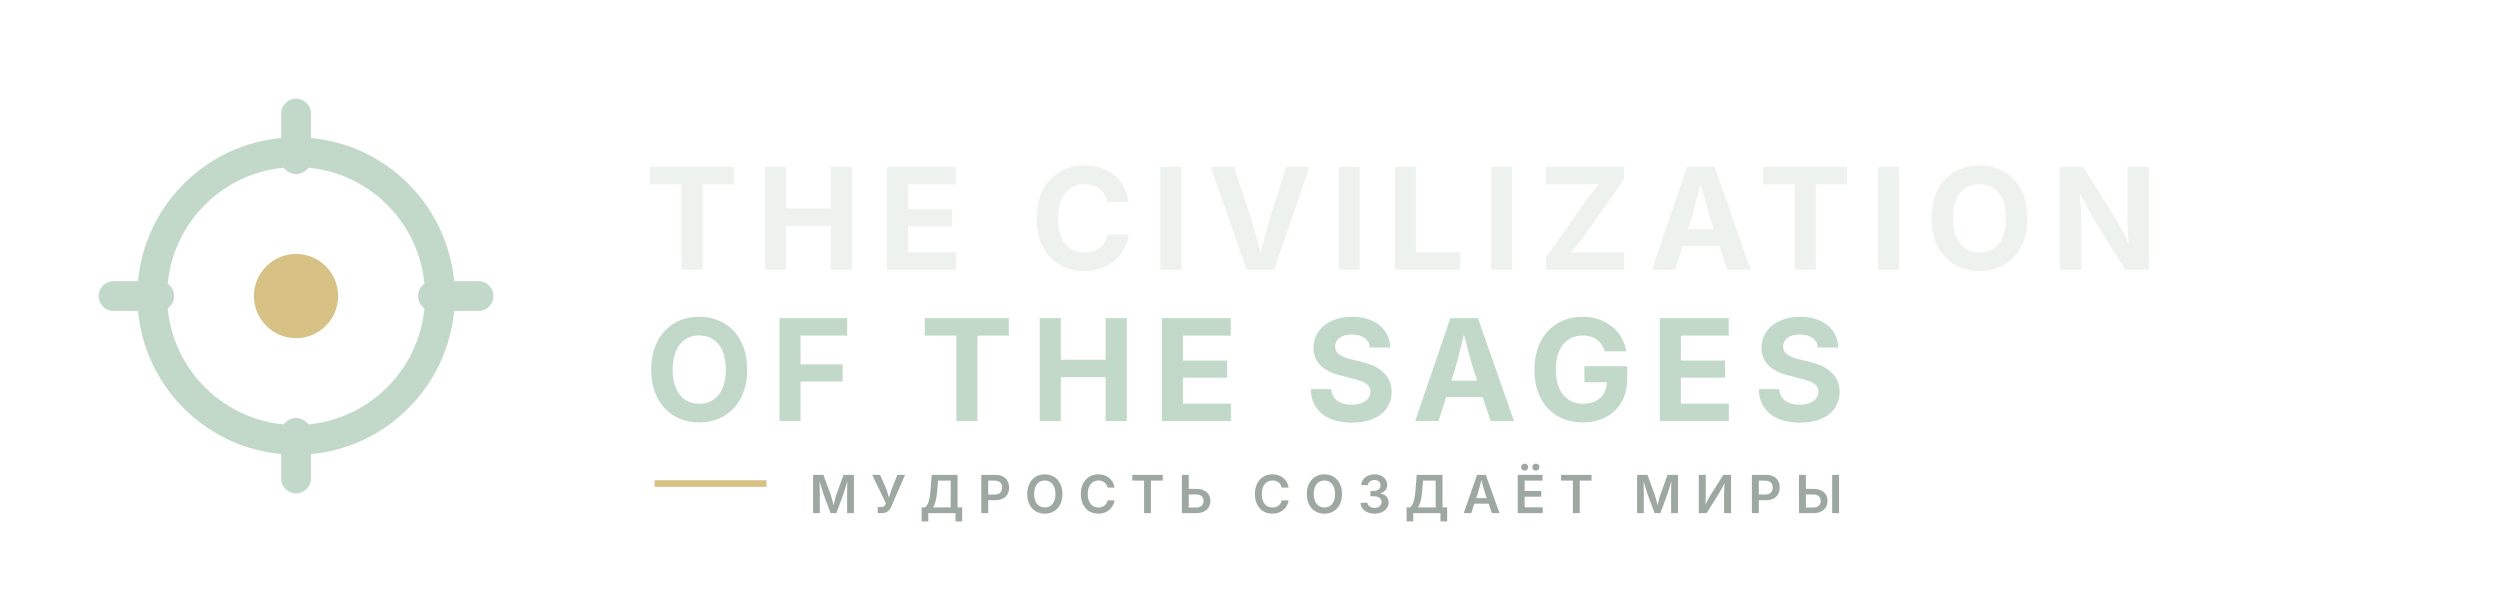
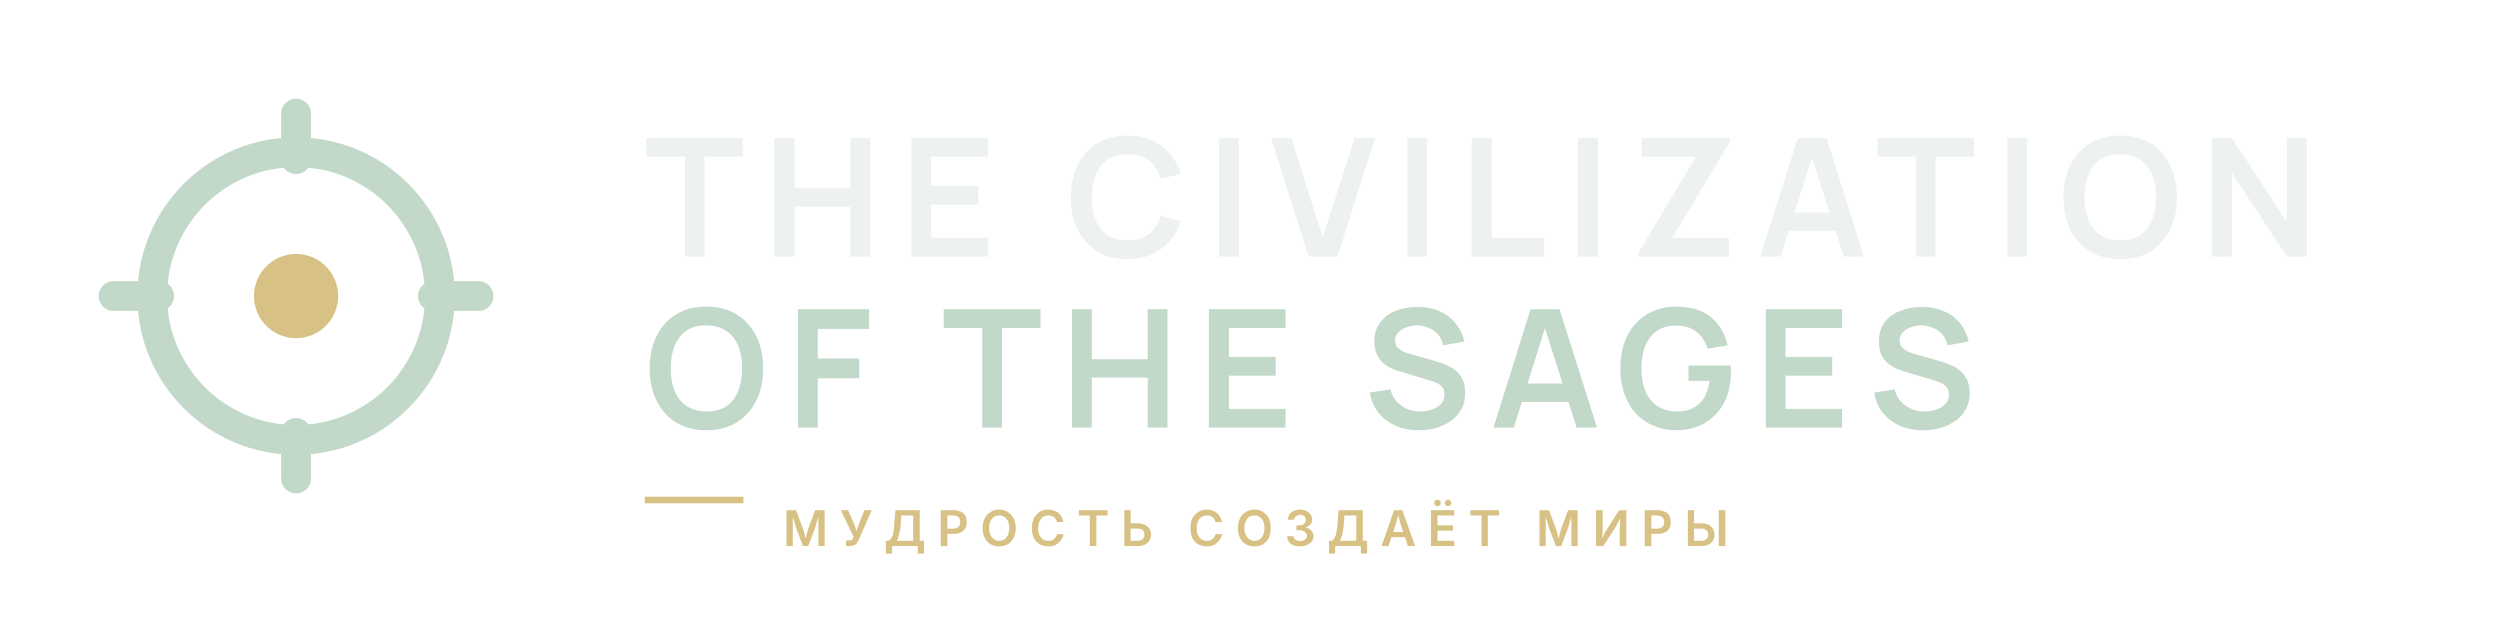
- <svg xmlns="http://www.w3.org/2000/svg" viewBox="0 0 760 180" role="img" aria-labelledby="title desc">
-   <g transform="translate(26 26) scale(5.3333)">
-     <g fill="none" stroke="#c2d9c9" stroke-width="1.7" stroke-linecap="round">
-       <circle cx="12" cy="12" r="8.2" />
-       <path d="M12 1.6v2.6M12 19.8v2.6M1.6 12h2.6M19.8 12h2.6" />
-     </g>
-     <circle cx="12" cy="12" r="2.4" fill="#d8c184" />
+ <svg xmlns="http://www.w3.org/2000/svg" viewBox="0 0 760 190" role="img" aria-labelledby="title desc">
+   <g transform="translate(26 26) scale(5.3333)" fill="none" stroke="#c2d9c9" stroke-linecap="round" stroke-linejoin="round">
+     <circle cx="12" cy="12" r="8.2" stroke-width="1.7" />
+     <path d="M12 1.6v2.6M12 19.8v2.6M1.6 12h2.6M19.8 12h2.6" stroke-width="1.7" />
+     <circle cx="12" cy="12" r="2.4" fill="#d8c184" stroke="none" />
  </g>
-   <g font-family="Manrope, Inter, 'Segoe UI', Arial, sans-serif">
-     <text x="196" y="82" font-size="43" font-weight="700" letter-spacing="5" fill="#eef2ef">THE CIVILIZATION</text>
-     <text x="196" y="128" font-size="43" font-weight="700" letter-spacing="5" fill="#c2d9c9">OF THE SAGES</text>
-   </g>
-   <rect x="199" y="146" width="34" height="2" fill="#d8c184" />
-   <text x="246" y="156" font-family="Inter, 'Segoe UI', Arial, sans-serif" font-size="16" font-weight="600" letter-spacing="4" fill="#9ca8a0">МУДРОСТЬ СОЗДАЁТ МИРЫ</text>
+   <path d="M208.2 78V47.6H196.5V42H225.8V47.6H214.2V78Z M235.4 78V42H241.5V57.1H258.5V42H264.5V78H258.5V62.8H241.5V78Z M277.1 78V42H300.4V47.6H283.1V56.5H297.4V62.2H283.1V72.3H300.4V78Z M342.8 78.8Q337.4 78.8 333.5 76.4Q329.7 74 327.6 69.8Q325.5 65.6 325.5 60Q325.5 54.4 327.6 50.2Q329.7 46 333.5 43.6Q337.4 41.2 342.8 41.2Q349 41.2 353.1 44.4Q357.3 47.5 359 52.8L352.9 54.4Q351.8 50.9 349.3 48.9Q346.8 46.9 342.8 46.9Q339.1 46.9 336.7 48.5Q334.3 50.2 333.1 53.1Q331.9 56 331.9 60Q331.9 64 333.1 66.9Q334.3 69.8 336.7 71.5Q339.1 73.1 342.8 73.1Q346.8 73.1 349.3 71.1Q351.8 69.1 352.9 65.6L359 67.2Q357.3 72.5 353.1 75.6Q349 78.8 342.8 78.8Z M370.6 78V42H376.6V78Z M397.8 78 386.4 42H392.6L402.1 72.2L411.8 42H418L406.6 78Z M427.8 78V42H433.8V78Z M447.4 78V42H453.5V72.3H469.4V78Z M479.7 78V42H485.8V78Z M497.9 78V77.2L515.6 47.6H499.1V42H526V42.9L508.4 72.3H525.6V78Z M535.1 78 546.5 42H555.3L566.6 78H560.5L550.1 45.7H551.5L541.3 78ZM541.5 70.2V64.6H560.4V70.2Z M582.4 78V47.6H570.8V42H600.1V47.6H588.4V78Z M610.2 78V42H616.2V78Z M644.5 78.8Q639.1 78.8 635.3 76.4Q631.4 74 629.4 69.8Q627.3 65.6 627.3 60Q627.3 54.4 629.4 50.2Q631.4 46 635.3 43.6Q639.1 41.2 644.5 41.2Q649.9 41.2 653.8 43.6Q657.7 46 659.7 50.2Q661.8 54.4 661.8 60Q661.8 65.6 659.7 69.8Q657.7 74 653.8 76.4Q649.9 78.8 644.5 78.8ZM644.5 73.1Q648.2 73.1 650.6 71.5Q653 69.8 654.2 66.9Q655.4 64 655.4 60Q655.4 56 654.2 53.1Q653 50.2 650.6 48.6Q648.2 47 644.5 46.9Q640.9 46.9 638.5 48.5Q636.1 50.1 634.9 53.1Q633.7 56 633.7 60Q633.7 64 634.9 66.9Q636.1 69.8 638.5 71.4Q640.9 73 644.5 73.1Z M672.4 78V42H678.5L695.2 67.4V42H701.3V78H695.2L678.5 52.6V78Z" fill="#eef2ef" />
+   <path d="M214.7 130.8Q209.3 130.8 205.5 128.4Q201.6 126 199.6 121.8Q197.5 117.6 197.5 112Q197.5 106.4 199.6 102.2Q201.6 98 205.5 95.6Q209.3 93.2 214.7 93.2Q220.1 93.2 224 95.6Q227.8 98 229.9 102.2Q232 106.4 232 112Q232 117.6 229.9 121.8Q227.8 126 224 128.4Q220.1 130.8 214.7 130.8ZM214.7 125.1Q218.3 125.1 220.8 123.5Q223.2 121.8 224.4 118.9Q225.6 116 225.6 112Q225.6 108 224.4 105.1Q223.2 102.2 220.8 100.6Q218.3 99 214.7 98.9Q211.1 98.9 208.7 100.5Q206.3 102.2 205.1 105.1Q203.9 108 203.9 112Q203.9 116 205.1 118.9Q206.3 121.8 208.7 123.4Q211.1 125 214.7 125.1Z M242.6 130V94H264.2V100H248.6V109H261.2V115H248.6V130Z M298.6 130V99.7H286.9V94H316.3V99.7H304.6V130Z M325.9 130V94H331.9V109.2H348.9V94H354.9V130H348.9V114.8H331.9V130Z M367.5 130V94H390.8V99.7H373.6V108.5H387.8V114.2H373.6V124.3H390.8V130Z M431.3 130.8Q427.4 130.8 424.2 129.4Q421.1 128 419 125.4Q417 122.9 416.4 119.3L422.7 118.4Q423.5 121.6 426 123.3Q428.4 125.1 431.7 125.1Q433.6 125.1 435.3 124.5Q437 123.9 438.1 122.8Q439.1 121.6 439.1 119.9Q439.1 119.2 438.9 118.5Q438.6 117.9 438.2 117.4Q437.7 116.9 436.9 116.5Q436.1 116.1 435.1 115.8L425.9 113Q424.6 112.7 423.3 112.1Q421.9 111.5 420.6 110.5Q419.4 109.4 418.6 107.8Q417.8 106.2 417.8 103.8Q417.8 100.3 419.6 98Q421.4 95.6 424.3 94.5Q427.3 93.3 431 93.3Q434.7 93.3 437.6 94.6Q440.5 95.8 442.4 98.2Q444.4 100.5 445.2 103.8L438.7 105Q438.3 103 437.2 101.7Q436 100.4 434.4 99.7Q432.8 99 430.9 98.9Q429.1 98.9 427.6 99.5Q426 100 425.1 101.1Q424.1 102.1 424.1 103.5Q424.1 104.8 424.9 105.7Q425.8 106.5 426.9 107Q428.1 107.5 429.4 107.8L435.8 109.6Q437.1 110 438.8 110.6Q440.4 111.2 442 112.2Q443.5 113.3 444.5 115.1Q445.4 116.8 445.4 119.5Q445.4 122.3 444.3 124.4Q443.1 126.5 441.1 127.9Q439.2 129.3 436.6 130.1Q434.1 130.8 431.3 130.8Z M454 130 465.3 94H474.1L485.5 130H479.3L469 97.7H470.3L460.2 130ZM460.3 122.2V116.6H479.2V122.2Z M509.4 130.8Q505.9 130.8 502.9 129.5Q499.8 128.3 497.5 125.9Q495.2 123.5 493.9 120Q492.6 116.5 492.6 112Q492.6 106.1 494.8 101.9Q497 97.7 500.8 95.5Q504.6 93.2 509.4 93.2Q516.1 93.2 520 96.3Q523.9 99.4 525.2 105L519.1 106Q518.1 102.8 515.8 100.9Q513.4 99 509.8 99Q506.2 98.9 503.8 100.5Q501.4 102.2 500.2 105.1Q499 108 499 112Q499 116 500.2 118.9Q501.4 121.8 503.8 123.4Q506.2 125 509.8 125.1Q512.5 125.1 514.6 124.1Q516.6 123.1 518 121Q519.2 119 519.7 115.8H513.3V111.1H526.1Q526.1 111.5 526.2 112.3Q526.2 113.1 526.2 113.2Q526.2 118.3 524.2 122.3Q522.2 126.2 518.4 128.5Q514.7 130.8 509.4 130.8Z M536.8 130V94H560V99.7H542.8V108.5H557V114.2H542.8V124.3H560V130Z M584.7 130.8Q580.7 130.8 577.5 129.4Q574.4 128 572.3 125.4Q570.3 122.9 569.8 119.3L576 118.4Q576.8 121.6 579.3 123.3Q581.8 125.1 585 125.1Q587 125.1 588.7 124.5Q590.4 123.9 591.4 122.8Q592.5 121.6 592.5 119.9Q592.5 119.2 592.2 118.5Q592 117.9 591.5 117.4Q591 116.9 590.2 116.5Q589.5 116.1 588.5 115.8L579.2 113Q578 112.7 576.6 112.1Q575.2 111.5 574 110.5Q572.7 109.4 571.9 107.8Q571.2 106.2 571.2 103.8Q571.2 100.3 572.9 98Q574.7 95.6 577.7 94.5Q580.7 93.3 584.3 93.3Q588 93.3 590.9 94.6Q593.8 95.8 595.8 98.2Q597.7 100.5 598.5 103.8L592 105Q591.6 103 590.5 101.7Q589.4 100.4 587.7 99.7Q586.1 99 584.2 98.9Q582.4 98.9 580.9 99.5Q579.4 100 578.4 101.1Q577.5 102.1 577.5 103.5Q577.5 104.8 578.3 105.7Q579.1 106.5 580.3 107Q581.5 107.5 582.7 107.8L589.1 109.6Q590.5 110 592.1 110.6Q593.8 111.2 595.3 112.2Q596.8 113.3 597.8 115.1Q598.8 116.8 598.8 119.5Q598.8 122.3 597.6 124.4Q596.5 126.5 594.5 127.9Q592.5 129.3 590 130.1Q587.4 130.8 584.7 130.8Z" fill="#c2d9c9" />
+   <rect x="196" y="151" width="30" height="2" fill="#d8c184" />
+   <path d="M239.1 166V155.1H242L244.1 160.7Q244.2 161 244.4 161.5Q244.5 162 244.6 162.6Q244.8 163.2 244.9 163.7Q245 164.3 245.1 164.7H244.7Q244.8 164.3 244.9 163.7Q245.1 163.2 245.2 162.6Q245.4 162 245.5 161.5Q245.6 161 245.7 160.7L247.8 155.1H250.7V166H248.8V160.5Q248.8 160.1 248.8 159.6Q248.8 159.1 248.8 158.6Q248.8 158 248.8 157.4Q248.9 156.8 248.9 156.3H249Q248.9 156.9 248.7 157.5Q248.5 158.1 248.3 158.7Q248.2 159.2 248 159.7Q247.9 160.2 247.8 160.5L245.7 166H244.1L242 160.5Q241.9 160.2 241.8 159.7Q241.6 159.3 241.5 158.7Q241.3 158.1 241.1 157.5Q240.9 156.9 240.8 156.3H240.9Q240.9 156.8 241 157.4Q241 158 241 158.5Q241 159.1 241 159.6Q241 160.1 241 160.5V166Z M257.2 166V164.3H258Q258.6 164.3 258.9 164.1Q259.2 164 259.3 163.6L259.5 163.2L255.6 155.1H257.8L259.1 158Q259.5 158.9 259.8 159.7Q260.1 160.5 260.3 161.2Q260.4 161.9 260.6 162.6H260.1Q260.3 161.6 260.7 160.5Q261.1 159.4 261.6 158L262.8 155.1H265L261.1 164Q260.8 164.6 260.5 165.1Q260.1 165.5 259.6 165.8Q259 166 258.2 166Z M269.3 168.3V164.4H270.3Q270.6 164.1 270.8 163.8Q271.1 163.5 271.3 162.9Q271.5 162.4 271.6 161.6Q271.8 160.8 271.8 159.7L272.2 155.1H279.6V164.4H280.9V168.3H279V166H271.2V168.3ZM272.6 164.4H277.6V156.7H274L273.8 159.7Q273.7 160.8 273.5 161.7Q273.3 162.6 273.1 163.3Q272.9 163.9 272.6 164.4Z M286 166V155.1H290.1Q291.3 155.1 292.2 155.6Q293 156 293.5 156.8Q293.9 157.7 293.9 158.7Q293.9 159.7 293.5 160.6Q293 161.4 292.2 161.8Q291.3 162.3 290.1 162.3H287.3V160.7H289.8Q290.5 160.7 291 160.4Q291.5 160.2 291.7 159.7Q291.9 159.3 291.9 158.7Q291.9 158.1 291.7 157.7Q291.5 157.2 291 157Q290.5 156.7 289.8 156.7H288V166Z M303.7 166.1Q302.3 166.1 301.2 165.5Q300 164.8 299.4 163.6Q298.7 162.3 298.7 160.6Q298.7 158.8 299.4 157.5Q300 156.3 301.2 155.6Q302.3 154.9 303.7 154.9Q305.2 154.9 306.3 155.6Q307.4 156.3 308.1 157.5Q308.8 158.8 308.8 160.6Q308.8 162.3 308.1 163.6Q307.4 164.8 306.3 165.5Q305.2 166.1 303.7 166.1ZM303.7 164.4Q304.6 164.4 305.3 164Q306 163.5 306.4 162.6Q306.8 161.8 306.8 160.6Q306.8 159.3 306.4 158.4Q306 157.6 305.3 157.1Q304.6 156.7 303.7 156.7Q302.9 156.7 302.2 157.1Q301.5 157.6 301.1 158.4Q300.7 159.3 300.7 160.6Q300.7 161.8 301.1 162.6Q301.5 163.5 302.2 163.9Q302.9 164.4 303.7 164.4Z M318.7 166.1Q317.2 166.1 316.1 165.5Q315 164.8 314.3 163.6Q313.7 162.3 313.7 160.6Q313.7 158.8 314.3 157.5Q315 156.3 316.1 155.6Q317.2 154.9 318.7 154.9Q319.5 154.9 320.3 155.2Q321.1 155.4 321.7 155.9Q322.3 156.4 322.7 157.1Q323.1 157.8 323.3 158.7H321.3Q321.2 158.2 321 157.9Q320.7 157.5 320.4 157.2Q320 157 319.6 156.8Q319.2 156.7 318.7 156.7Q317.8 156.7 317.1 157.1Q316.4 157.6 316 158.5Q315.6 159.3 315.6 160.6Q315.6 161.8 316 162.7Q316.4 163.5 317.1 164Q317.8 164.4 318.7 164.4Q319.2 164.4 319.6 164.3Q320 164.1 320.4 163.9Q320.7 163.6 321 163.2Q321.2 162.9 321.3 162.4H323.3Q323.2 163.2 322.8 163.8Q322.4 164.5 321.8 165Q321.2 165.6 320.4 165.9Q319.6 166.1 318.7 166.1Z M328 156.7V155.1H336.7V156.7H333.3V166H331.3V156.7Z M343.1 159.1H345.9Q347.1 159.1 348 159.5Q348.9 159.9 349.4 160.7Q349.9 161.4 349.9 162.5Q349.9 163.6 349.4 164.4Q348.9 165.1 348 165.6Q347.1 166 345.9 166H341.8V155.1H343.7V164.4H345.9Q346.8 164.4 347.4 163.9Q347.9 163.4 347.9 162.5Q347.9 161.9 347.7 161.5Q347.4 161.1 347 160.9Q346.5 160.7 345.9 160.7H343.1Z M366.9 166.1Q365.4 166.1 364.3 165.5Q363.2 164.8 362.5 163.6Q361.9 162.3 361.9 160.6Q361.9 158.8 362.5 157.5Q363.2 156.3 364.3 155.6Q365.4 154.9 366.9 154.9Q367.8 154.9 368.5 155.2Q369.3 155.4 369.9 155.9Q370.5 156.4 370.9 157.1Q371.3 157.8 371.5 158.7H369.5Q369.4 158.2 369.2 157.9Q368.9 157.5 368.6 157.2Q368.2 157 367.8 156.8Q367.4 156.7 366.9 156.7Q366 156.7 365.3 157.1Q364.6 157.6 364.2 158.5Q363.8 159.3 363.8 160.6Q363.8 161.8 364.2 162.7Q364.6 163.5 365.3 164Q366 164.4 366.9 164.4Q367.4 164.4 367.8 164.3Q368.2 164.1 368.6 163.9Q368.9 163.6 369.2 163.2Q369.4 162.9 369.5 162.4H371.5Q371.4 163.2 371 163.8Q370.6 164.5 370 165Q369.4 165.6 368.6 165.9Q367.8 166.1 366.9 166.1Z M381.3 166.1Q379.9 166.1 378.8 165.5Q377.6 164.8 377 163.6Q376.3 162.3 376.3 160.6Q376.3 158.8 377 157.5Q377.6 156.3 378.8 155.6Q379.9 154.9 381.3 154.9Q382.8 154.9 383.9 155.6Q385 156.3 385.7 157.5Q386.3 158.8 386.3 160.6Q386.3 162.3 385.7 163.6Q385 164.8 383.9 165.5Q382.8 166.1 381.3 166.1ZM381.3 164.4Q382.2 164.4 382.9 164Q383.6 163.5 384 162.6Q384.4 161.8 384.4 160.6Q384.4 159.3 384 158.4Q383.6 157.6 382.9 157.1Q382.2 156.7 381.3 156.7Q380.4 156.7 379.8 157.1Q379.1 157.6 378.7 158.4Q378.3 159.3 378.3 160.6Q378.3 161.8 378.7 162.6Q379.1 163.5 379.8 163.9Q380.4 164.4 381.3 164.4Z M395.3 166.1Q394.1 166.1 393.2 165.8Q392.3 165.4 391.8 164.7Q391.3 164 391.3 163H393.2Q393.3 163.5 393.5 163.8Q393.8 164.1 394.3 164.3Q394.7 164.5 395.3 164.5Q395.8 164.5 396.3 164.3Q396.7 164.1 397 163.7Q397.3 163.4 397.3 162.9Q397.3 162.4 397 162Q396.7 161.6 396.2 161.4Q395.8 161.2 395.1 161.2H394.1V159.7H395.1Q395.6 159.7 396.1 159.5Q396.5 159.3 396.7 158.9Q397 158.6 397 158.1Q397 157.6 396.8 157.3Q396.6 156.9 396.2 156.7Q395.8 156.5 395.3 156.5Q394.8 156.5 394.4 156.7Q393.9 156.9 393.7 157.2Q393.4 157.6 393.4 158H391.5Q391.5 157.1 392 156.4Q392.5 155.7 393.4 155.3Q394.2 154.9 395.3 154.9Q396.4 154.9 397.2 155.4Q398 155.8 398.4 156.4Q398.9 157.1 398.9 158Q398.9 158.9 398.3 159.5Q397.8 160.1 396.9 160.3V160.4Q397.7 160.5 398.2 160.9Q398.7 161.2 399 161.8Q399.3 162.3 399.3 163Q399.3 163.9 398.8 164.6Q398.2 165.3 397.3 165.7Q396.4 166.1 395.3 166.1Z M404 168.3V164.4H405Q405.3 164.1 405.5 163.8Q405.8 163.5 406 162.9Q406.2 162.4 406.3 161.6Q406.5 160.8 406.6 159.7L406.9 155.1H414.3V164.4H415.6V168.3H413.7V166H405.9V168.3ZM407.3 164.4H412.3V156.7H408.7L408.5 159.7Q408.4 160.8 408.2 161.7Q408.1 162.6 407.8 163.3Q407.6 163.9 407.3 164.4Z M420 166 423.8 155.1H426.3L430.2 166H428L426.1 160.3Q425.8 159.5 425.5 158.3Q425.2 157.2 424.8 155.8H425.2Q424.9 157.2 424.6 158.4Q424.3 159.5 424 160.3L422.1 166ZM422.2 163.3V161.7H428V163.3Z M435 166V155.1H442.1V156.7H437V159.7H441.7V161.3H437V164.4H442.1V166ZM440.2 153.9Q439.8 153.9 439.5 153.6Q439.2 153.3 439.2 152.9Q439.2 152.5 439.5 152.2Q439.8 151.9 440.2 151.9Q440.6 151.9 440.9 152.2Q441.2 152.5 441.2 152.9Q441.2 153.3 440.9 153.6Q440.6 153.9 440.2 153.9ZM437 153.9Q436.6 153.9 436.3 153.6Q436 153.3 436 152.9Q436 152.5 436.3 152.2Q436.6 151.9 437 151.9Q437.4 151.9 437.7 152.2Q438 152.5 438 152.9Q438 153.3 437.7 153.6Q437.4 153.9 437 153.9Z M447 156.7V155.1H455.7V156.7H452.3V166H450.4V156.7Z M468 166V155.1H470.9L473 160.7Q473.1 161 473.3 161.5Q473.4 162 473.5 162.6Q473.7 163.2 473.8 163.7Q473.9 164.3 474 164.7H473.6Q473.7 164.3 473.8 163.7Q474 163.2 474.1 162.6Q474.3 162 474.4 161.5Q474.5 161 474.6 160.7L476.7 155.1H479.6V166H477.7V160.5Q477.7 160.1 477.7 159.6Q477.7 159.1 477.7 158.6Q477.7 158 477.7 157.4Q477.8 156.8 477.8 156.3H477.9Q477.7 156.9 477.6 157.5Q477.4 158.1 477.2 158.7Q477.1 159.2 476.9 159.7Q476.8 160.2 476.7 160.5L474.6 166H473L470.9 160.5Q470.8 160.2 470.7 159.7Q470.5 159.3 470.4 158.7Q470.2 158.1 470 157.5Q469.8 156.9 469.7 156.3H469.8Q469.8 156.8 469.9 157.4Q469.9 158 469.9 158.5Q469.9 159.1 469.9 159.6Q469.9 160.1 469.9 160.5V166Z M494.4 166H492.4V160.6Q492.4 160.2 492.5 159.7Q492.5 159.1 492.5 158.4Q492.6 157.7 492.6 156.9H492.9Q492.4 157.8 492.1 158.4Q491.7 159.1 491.5 159.6Q491.2 160.1 490.9 160.6L487.4 166H485.2V155.1H487.2V160.8Q487.2 161.2 487.2 161.8Q487.2 162.4 487.1 163Q487.1 163.7 487 164.3H486.8Q487.1 163.6 487.4 163Q487.7 162.4 487.9 161.9Q488.2 161.5 488.4 161.1L492.2 155.1H494.4Z M500 166V155.1H504.1Q505.3 155.1 506.2 155.6Q507.1 156 507.5 156.8Q507.9 157.7 507.9 158.7Q507.9 159.7 507.5 160.6Q507.1 161.4 506.2 161.8Q505.3 162.3 504.1 162.3H501.4V160.7H503.8Q504.6 160.7 505 160.4Q505.5 160.2 505.7 159.7Q505.9 159.3 505.9 158.7Q505.9 158.1 505.7 157.7Q505.5 157.2 505 157Q504.5 156.7 503.8 156.7H502V166Z M514.4 159.1H517.2Q518.4 159.1 519.3 159.5Q520.2 159.9 520.7 160.7Q521.2 161.4 521.2 162.5Q521.2 163.6 520.7 164.4Q520.2 165.1 519.3 165.6Q518.4 166 517.2 166H513.1V155.1H515V164.4H517.2Q518.2 164.4 518.7 163.9Q519.3 163.4 519.3 162.5Q519.3 161.9 519 161.5Q518.8 161.1 518.3 160.9Q517.9 160.7 517.2 160.7H514.4ZM524.5 155.1V166H522.5V155.1Z" fill="#d8c184" />
</svg>
